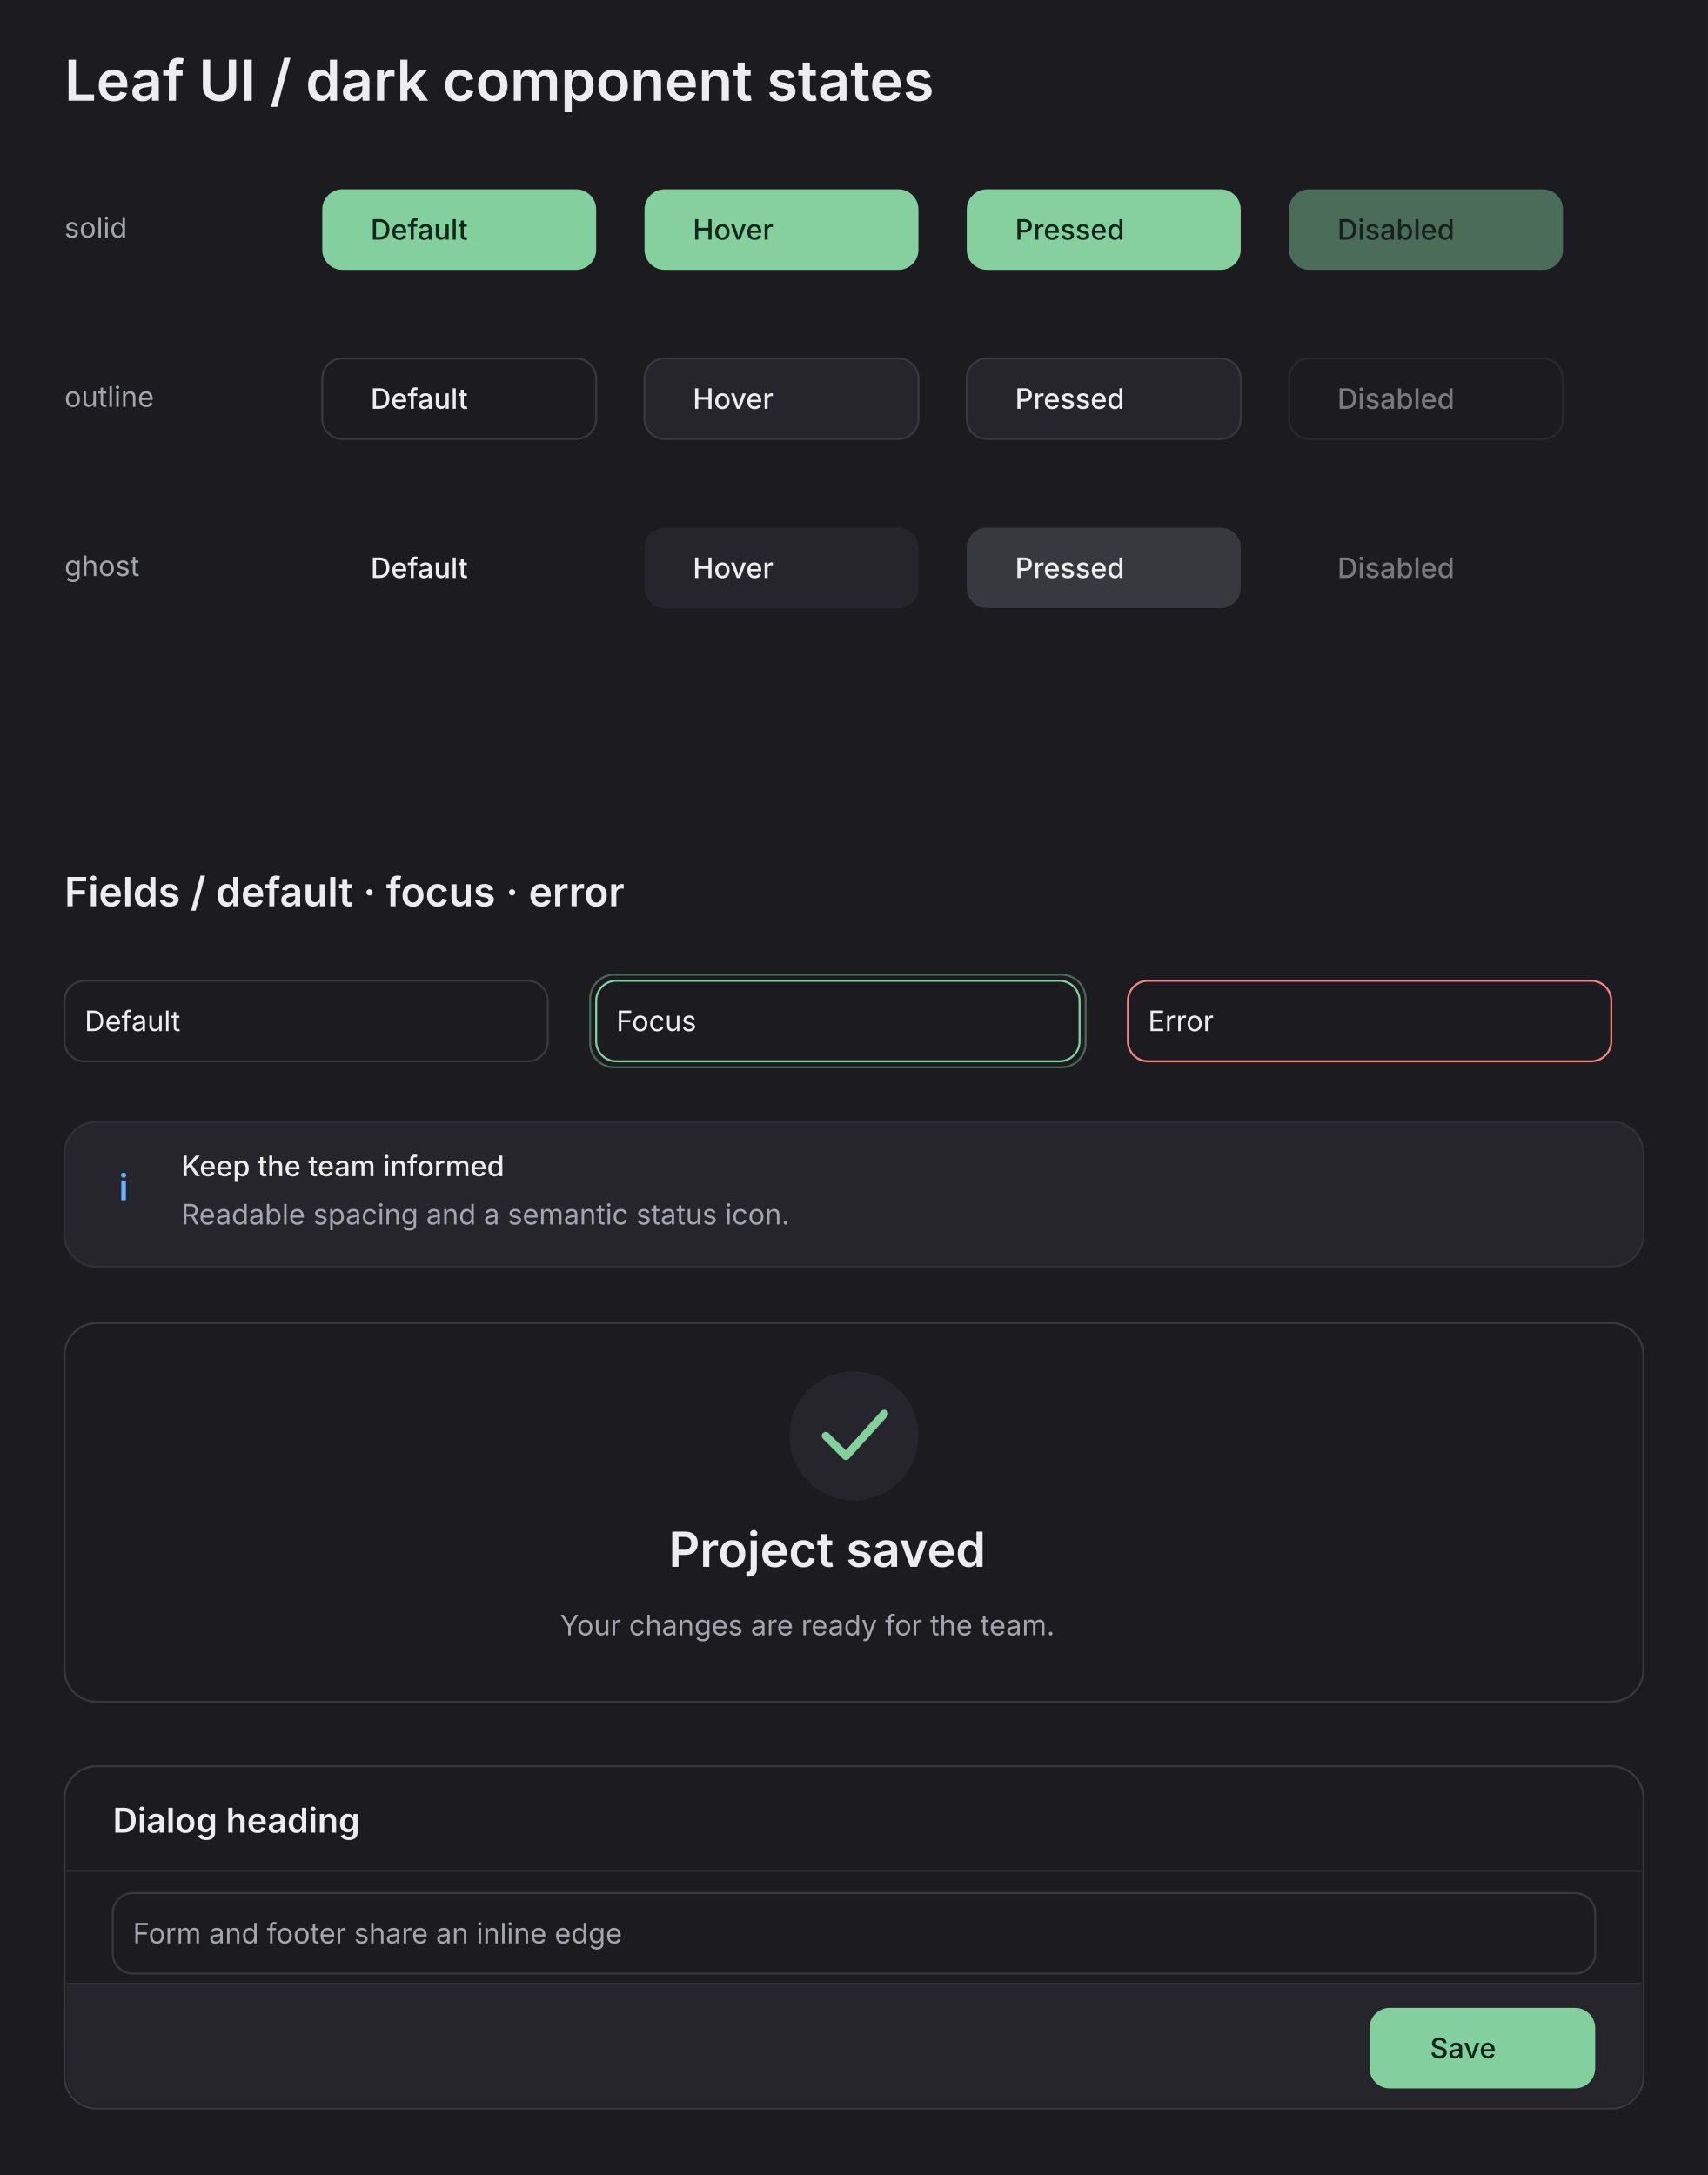
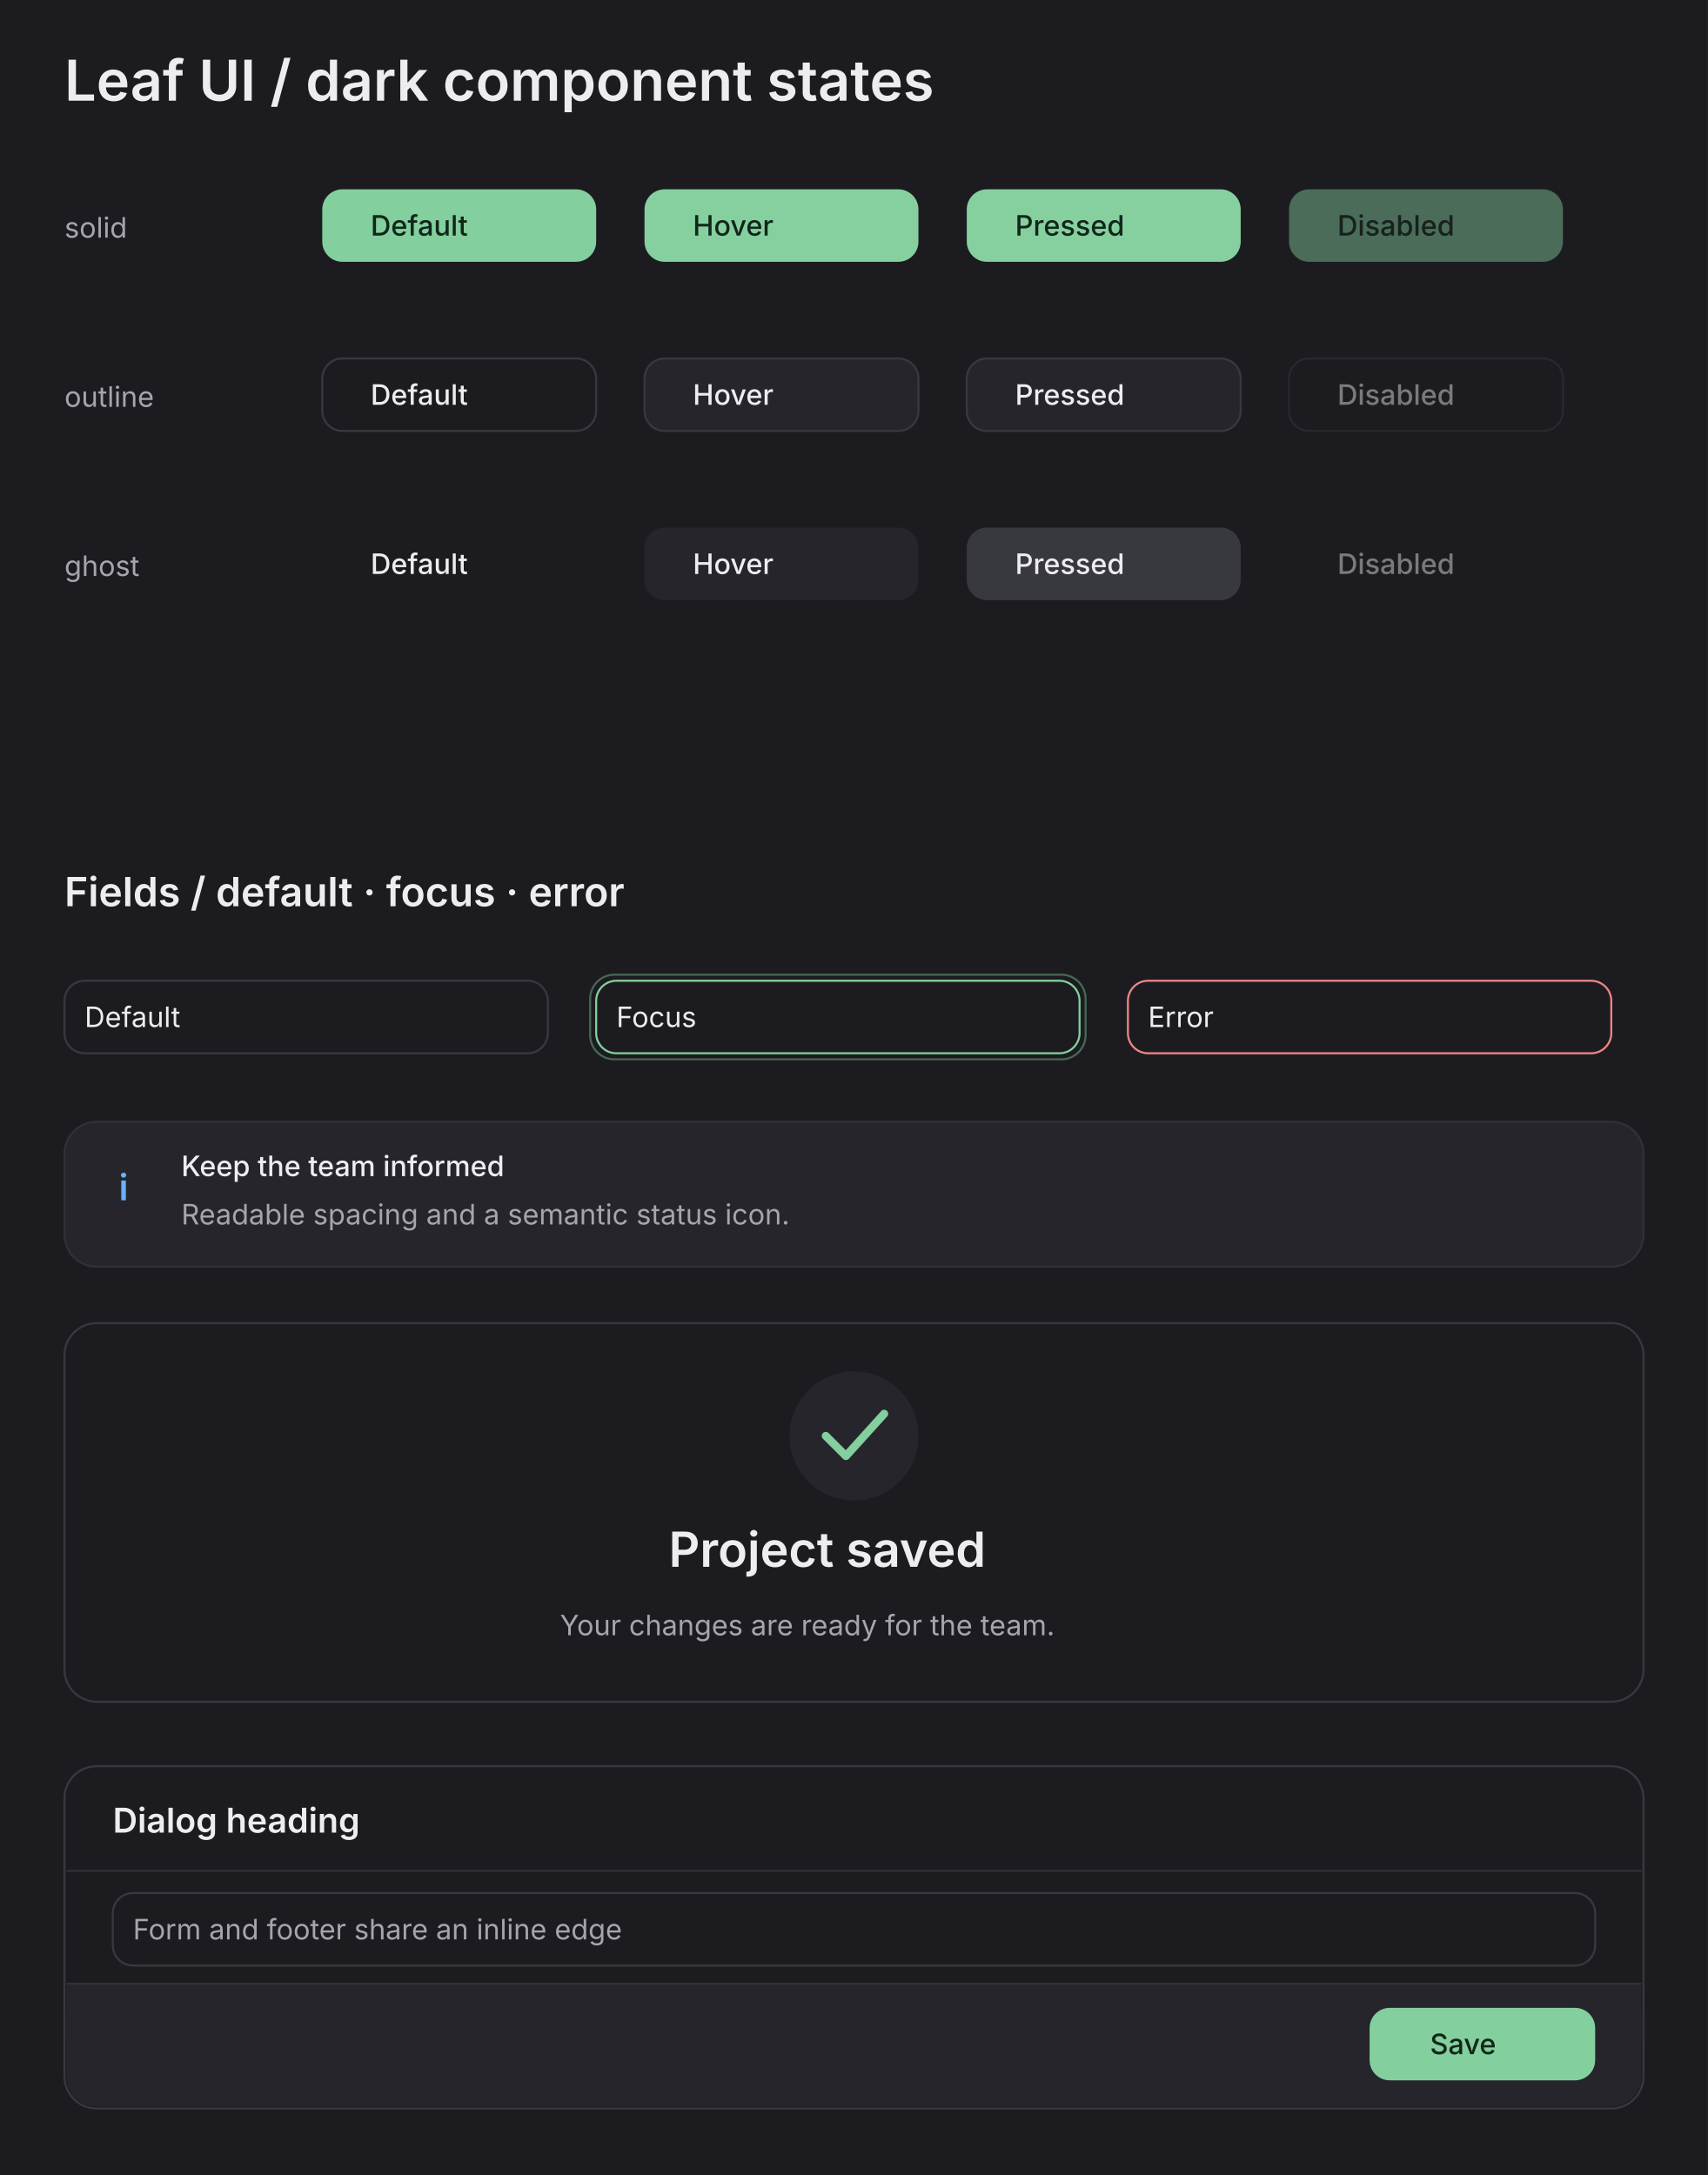
<svg xmlns="http://www.w3.org/2000/svg" width="848" height="1080" viewBox="0 0 848 1080" font-family="Inter, Arial, sans-serif">
  <rect x="0" y="0" width="848" height="1080" rx="0" fill="#1c1c20" stroke="none" />
  <text x="32" y="50" fill="#ededf0" font-size="28" font-weight="600">Leaf UI / dark component states</text>
  <text x="32" y="118" fill="#a5a5ae" font-size="14" font-weight="400">solid</text>
  <g id="button-solid-default" opacity="1">
-     <rect x="160" y="94" width="136" height="40" rx="10" fill="#83cf9e" stroke="none" />
-     <text x="184" y="119" fill="#11271a" font-size="14" font-weight="500">Default</text>
+     <rect x="160" y="94" width="136" height="36" rx="10" fill="#83cf9e" stroke="none" />
+     <text x="184" y="117" fill="#11271a" font-size="14" font-weight="500">Default</text>
  </g>
  <g id="button-solid-hover" opacity="1">
-     <rect x="320" y="94" width="136" height="40" rx="10" fill="rgba(134, 208, 160, 1)" stroke="none" />
-     <text x="344" y="119" fill="#11271a" font-size="14" font-weight="500">Hover</text>
+     <rect x="320" y="94" width="136" height="36" rx="10" fill="rgba(134, 208, 160, 1)" stroke="none" />
+     <text x="344" y="117" fill="#11271a" font-size="14" font-weight="500">Hover</text>
  </g>
  <g id="button-solid-pressed" opacity="1">
-     <rect x="480" y="94" width="136" height="40" rx="10" fill="rgba(134, 208, 160, 1)" stroke="none" />
-     <text x="504" y="119" fill="#11271a" font-size="14" font-weight="500">Pressed</text>
+     <rect x="480" y="94" width="136" height="36" rx="10" fill="rgba(134, 208, 160, 1)" stroke="none" />
+     <text x="504" y="117" fill="#11271a" font-size="14" font-weight="500">Pressed</text>
  </g>
  <g id="button-solid-disabled" opacity="0.45">
-     <rect x="640" y="94" width="136" height="40" rx="10" fill="#83cf9e" stroke="none" />
-     <text x="664" y="119" fill="#11271a" font-size="14" font-weight="500">Disabled</text>
+     <rect x="640" y="94" width="136" height="36" rx="10" fill="#83cf9e" stroke="none" />
+     <text x="664" y="117" fill="#11271a" font-size="14" font-weight="500">Disabled</text>
  </g>
  <text x="32" y="202" fill="#a5a5ae" font-size="14" font-weight="400">outline</text>
  <g id="button-outline-default" opacity="1">
-     <rect x="160" y="178" width="136" height="40" rx="10" fill="#1c1c20" stroke="#38383f" />
-     <text x="184" y="203" fill="#ededf0" font-size="14" font-weight="500">Default</text>
+     <rect x="160" y="178" width="136" height="36" rx="10" fill="#1c1c20" stroke="#38383f" />
+     <text x="184" y="201" fill="#ededf0" font-size="14" font-weight="500">Default</text>
  </g>
  <g id="button-outline-hover" opacity="1">
-     <rect x="320" y="178" width="136" height="40" rx="10" fill="#25252b" stroke="#38383f" />
-     <text x="344" y="203" fill="#ededf0" font-size="14" font-weight="500">Hover</text>
+     <rect x="320" y="178" width="136" height="36" rx="10" fill="#25252b" stroke="#38383f" />
+     <text x="344" y="201" fill="#ededf0" font-size="14" font-weight="500">Hover</text>
  </g>
  <g id="button-outline-pressed" opacity="1">
-     <rect x="480" y="178" width="136" height="40" rx="10" fill="#25252b" stroke="#38383f" />
-     <text x="504" y="203" fill="#ededf0" font-size="14" font-weight="500">Pressed</text>
+     <rect x="480" y="178" width="136" height="36" rx="10" fill="#25252b" stroke="#38383f" />
+     <text x="504" y="201" fill="#ededf0" font-size="14" font-weight="500">Pressed</text>
  </g>
  <g id="button-outline-disabled" opacity="0.45">
-     <rect x="640" y="178" width="136" height="40" rx="10" fill="#1c1c20" stroke="#38383f" />
-     <text x="664" y="203" fill="#ededf0" font-size="14" font-weight="500">Disabled</text>
+     <rect x="640" y="178" width="136" height="36" rx="10" fill="#1c1c20" stroke="#38383f" />
+     <text x="664" y="201" fill="#ededf0" font-size="14" font-weight="500">Disabled</text>
  </g>
  <text x="32" y="286" fill="#a5a5ae" font-size="14" font-weight="400">ghost</text>
  <g id="button-ghost-default" opacity="1">
-     <rect x="160" y="262" width="136" height="40" rx="10" fill="none" stroke="none" />
-     <text x="184" y="287" fill="#ededf0" font-size="14" font-weight="500">Default</text>
+     <rect x="160" y="262" width="136" height="36" rx="10" fill="none" stroke="none" />
+     <text x="184" y="285" fill="#ededf0" font-size="14" font-weight="500">Default</text>
  </g>
  <g id="button-ghost-hover" opacity="1">
-     <rect x="320" y="262" width="136" height="40" rx="10" fill="#25252b" stroke="none" />
-     <text x="344" y="287" fill="#ededf0" font-size="14" font-weight="500">Hover</text>
+     <rect x="320" y="262" width="136" height="36" rx="10" fill="#25252b" stroke="none" />
+     <text x="344" y="285" fill="#ededf0" font-size="14" font-weight="500">Hover</text>
  </g>
  <g id="button-ghost-pressed" opacity="1">
-     <rect x="480" y="262" width="136" height="40" rx="10" fill="#38383f" stroke="none" />
-     <text x="504" y="287" fill="#ededf0" font-size="14" font-weight="500">Pressed</text>
+     <rect x="480" y="262" width="136" height="36" rx="10" fill="#38383f" stroke="none" />
+     <text x="504" y="285" fill="#ededf0" font-size="14" font-weight="500">Pressed</text>
  </g>
  <g id="button-ghost-disabled" opacity="0.45">
-     <rect x="640" y="262" width="136" height="40" rx="10" fill="none" stroke="none" />
-     <text x="664" y="287" fill="#ededf0" font-size="14" font-weight="500">Disabled</text>
+     <rect x="640" y="262" width="136" height="36" rx="10" fill="none" stroke="none" />
+     <text x="664" y="285" fill="#ededf0" font-size="14" font-weight="500">Disabled</text>
  </g>
  <text x="32" y="450" fill="#ededf0" font-size="20" font-weight="600">Fields / default · focus · error</text>
  <g id="input-default">
-     <rect x="32" y="487" width="240" height="40" rx="10" fill="#1c1c20" stroke="#38383f" />
-     <text x="42" y="512" fill="#ededf0" font-size="14" font-weight="400">Default</text>
+     <rect x="32" y="487" width="240" height="36" rx="10" fill="#1c1c20" stroke="#38383f" />
+     <text x="42" y="510" fill="#ededf0" font-size="14" font-weight="400">Default</text>
  </g>
  <g id="input-focus">
-     <rect x="293" y="484" width="246" height="46" rx="12" fill="none" stroke="rgba(131, 207, 158, 0.42)" />
-     <rect x="296" y="487" width="240" height="40" rx="10" fill="#1c1c20" stroke="#83cf9e" />
-     <text x="306" y="512" fill="#ededf0" font-size="14" font-weight="400">Focus</text>
+     <rect x="293" y="484" width="246" height="42" rx="12" fill="none" stroke="rgba(131, 207, 158, 0.42)" />
+     <rect x="296" y="487" width="240" height="36" rx="10" fill="#1c1c20" stroke="#83cf9e" />
+     <text x="306" y="510" fill="#ededf0" font-size="14" font-weight="400">Focus</text>
  </g>
  <g id="input-error">
-     <rect x="560" y="487" width="240" height="40" rx="10" fill="#1c1c20" stroke="#ef8585" />
-     <text x="570" y="512" fill="#ededf0" font-size="14" font-weight="400">Error</text>
+     <rect x="560" y="487" width="240" height="36" rx="10" fill="#1c1c20" stroke="#ef8585" />
+     <text x="570" y="510" fill="#ededf0" font-size="14" font-weight="400">Error</text>
  </g>
  <g id="alert-info">
    <rect x="32" y="557" width="784" height="72" rx="16" fill="#25252b" stroke="rgba(48, 48, 54, 1)" />
    <text x="59" y="596" fill="#69b1ff" font-size="18" font-weight="600">i</text>
    <text x="90" y="584" fill="#ededf0" font-size="14" font-weight="500">Keep the team informed</text>
    <text x="90" y="608" fill="#a5a5ae" font-size="14" font-weight="400">Readable spacing and a semantic status icon.</text>
  </g>
  <g id="result-success">
    <rect x="32" y="657" width="784" height="188" rx="16" fill="#1c1c20" stroke="#38383f" />
    <rect x="392" y="681" width="64" height="64" rx="32" fill="#25252b" stroke="none" />
    <path d="M410 713 L420 723 L439 702" fill="none" stroke="#83cf9e" stroke-width="4" stroke-linecap="round" stroke-linejoin="round" />
    <text x="332" y="778" fill="#ededf0" font-size="24" font-weight="600">Project saved</text>
    <text x="278" y="812" fill="#a5a5ae" font-size="14" font-weight="400">Your changes are ready for the team.</text>
  </g>
  <g id="dialog-anatomy">
    <rect x="32" y="877" width="784" height="170" rx="16" fill="#1c1c20" stroke="#38383f" />
    <rect x="33" y="985" width="782" height="61" rx="15" fill="#25252b" stroke="none" />
    <rect x="33" y="985" width="782" height="30" rx="0" fill="#25252b" stroke="none" />
    <path d="M33 929 H815 M33 985 H815" stroke="rgba(48, 48, 54, 1)" />
    <text x="56" y="910" fill="#ededf0" font-size="17" font-weight="600">Dialog heading</text>
-     <rect x="56" y="940" width="736" height="40" rx="10" fill="#1c1c20" stroke="#38383f" />
-     <text x="66" y="965" fill="#a5a5ae" font-size="14" font-weight="400">Form and footer share an inline edge</text>
-     <rect x="680" y="997" width="112" height="40" rx="10" fill="#83cf9e" stroke="none" />
-     <text x="710" y="1022" fill="#11271a" font-size="14" font-weight="500">Save</text>
+     <rect x="56" y="940" width="736" height="36" rx="10" fill="#1c1c20" stroke="#38383f" />
+     <text x="66" y="963" fill="#a5a5ae" font-size="14" font-weight="400">Form and footer share an inline edge</text>
+     <rect x="680" y="997" width="112" height="36" rx="10" fill="#83cf9e" stroke="none" />
+     <text x="710" y="1020" fill="#11271a" font-size="14" font-weight="500">Save</text>
  </g>
</svg>
